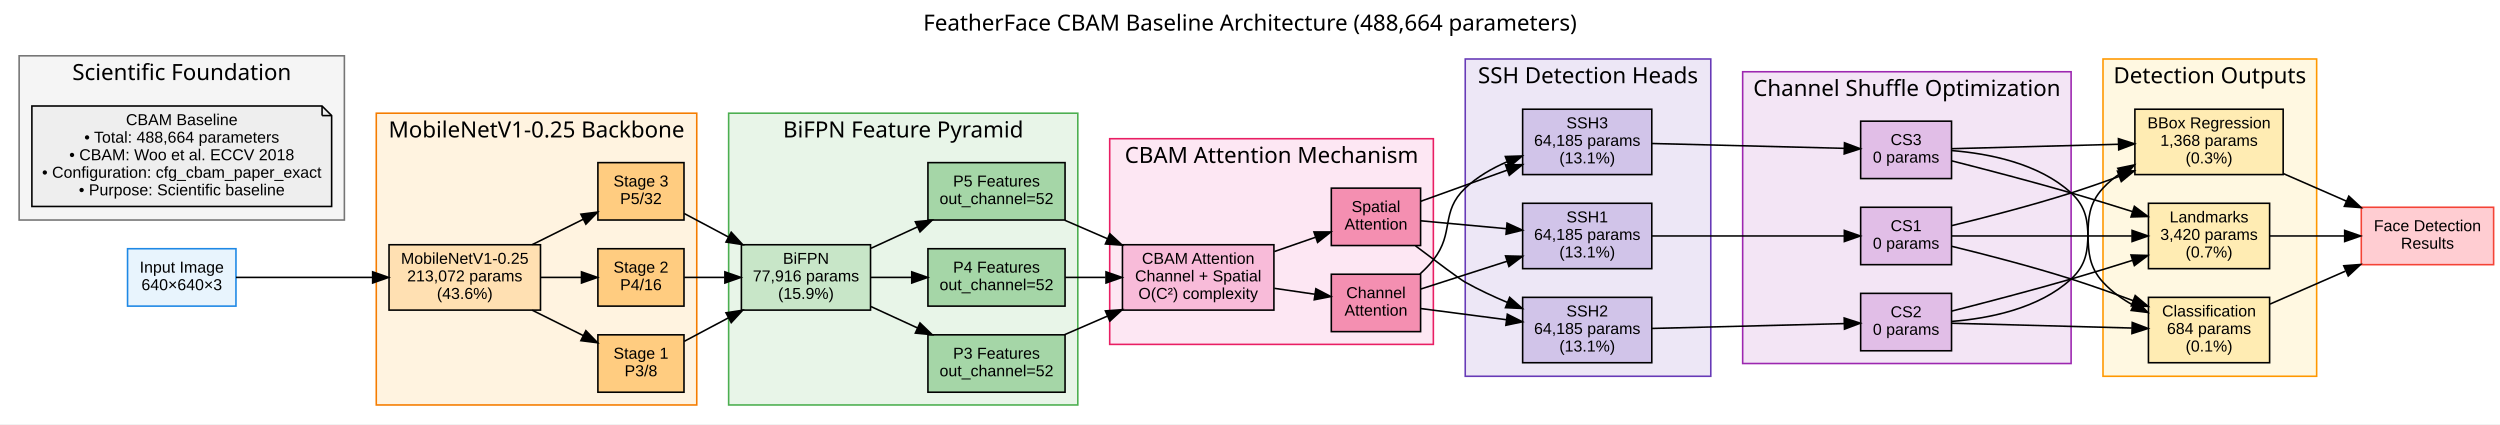
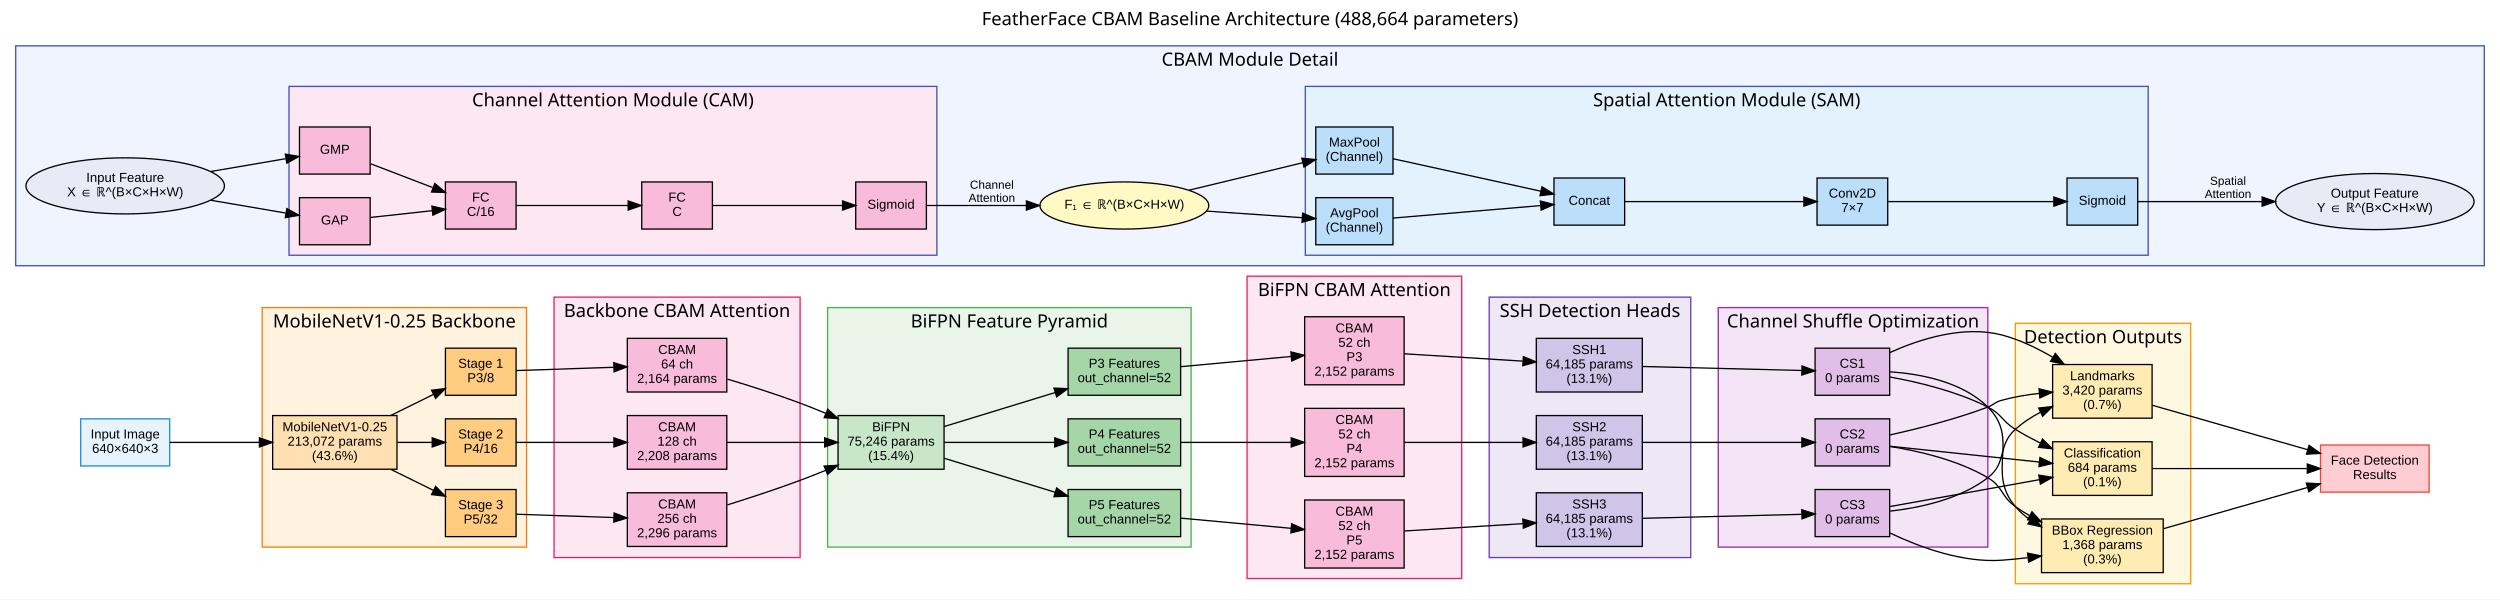
- <svg xmlns="http://www.w3.org/2000/svg" width="1568pt" height="266pt" viewBox="0.00 0.00 1568.00 266.00">
-   <g id="graph0" class="graph" transform="scale(1 1) rotate(0) translate(4 262)">
-     <polygon fill="white" stroke="transparent" points="-4,4 -4,-262 1564,-262 1564,4 -4,4" />
-     <text text-anchor="middle" x="780" y="-242.8" font-family="Arial Bold" font-size="14.00">FeatherFace CBAM Baseline Architecture (488,664 parameters)</text>
+ <svg xmlns="http://www.w3.org/2000/svg" width="1910pt" height="458pt" viewBox="0.00 0.00 1910.15 458.00">
+   <g id="graph0" class="graph" transform="scale(1 1) rotate(0) translate(4 454)">
+     <polygon fill="white" stroke="transparent" points="-4,4 -4,-454 1906.15,-454 1906.15,4 -4,4" />
+     <text text-anchor="middle" x="951.07" y="-434.8" font-family="Arial Bold" font-size="14.00">FeatherFace CBAM Baseline Architecture (488,664 parameters)</text>
    <g id="clust1" class="cluster">
-       <polygon fill="#fff3e0" stroke="#f57c00" points="232,-8 232,-191 433,-191 433,-8 232,-8" />
-       <text text-anchor="middle" x="332.5" y="-175.8" font-family="Arial Bold" font-size="14.00">MobileNetV1-0.25 Backbone</text>
+       <polygon fill="#fff3e0" stroke="#f57c00" points="196.32,-36 196.32,-219 398.32,-219 398.32,-36 196.32,-36" />
+       <text text-anchor="middle" x="297.32" y="-203.8" font-family="Arial Bold" font-size="14.00">MobileNetV1-0.25 Backbone</text>
    </g>
    <g id="clust2" class="cluster">
-       <polygon fill="#e8f5e8" stroke="#4caf50" points="453,-8 453,-191 672,-191 672,-8 453,-8" />
-       <text text-anchor="middle" x="562.5" y="-175.8" font-family="Arial Bold" font-size="14.00">BiFPN Feature Pyramid</text>
+       <polygon fill="#fde7f3" stroke="#e91e63" points="419.32,-28 419.32,-227 607.32,-227 607.32,-28 419.32,-28" />
+       <text text-anchor="middle" x="513.32" y="-211.8" font-family="Arial Bold" font-size="14.00">Backbone CBAM Attention</text>
    </g>
    <g id="clust3" class="cluster">
-       <polygon fill="#fde7f3" stroke="#e91e63" points="692,-46 692,-175 895,-175 895,-46 692,-46" />
-       <text text-anchor="middle" x="793.5" y="-159.8" font-family="Arial Bold" font-size="14.00">CBAM Attention Mechanism</text>
+       <polygon fill="#e8f5e8" stroke="#4caf50" points="628.32,-36 628.32,-219 906.07,-219 906.07,-36 628.32,-36" />
+       <text text-anchor="middle" x="767.2" y="-203.8" font-family="Arial Bold" font-size="14.00">BiFPN Feature Pyramid</text>
    </g>
    <g id="clust4" class="cluster">
-       <polygon fill="#ede7f6" stroke="#673ab7" points="915,-26 915,-225 1069,-225 1069,-26 915,-26" />
-       <text text-anchor="middle" x="992" y="-209.8" font-family="Arial Bold" font-size="14.00">SSH Detection Heads</text>
+       <polygon fill="#fde7f3" stroke="#e91e63" points="948.83,-12 948.83,-243 1112.83,-243 1112.83,-12 948.83,-12" />
+       <text text-anchor="middle" x="1030.83" y="-227.8" font-family="Arial Bold" font-size="14.00">BiFPN CBAM Attention</text>
    </g>
    <g id="clust5" class="cluster">
-       <polygon fill="#f3e5f5" stroke="#9c27b0" points="1089,-34 1089,-217 1295,-217 1295,-34 1089,-34" />
-       <text text-anchor="middle" x="1192" y="-201.8" font-family="Arial Bold" font-size="14.00">Channel Shuffle Optimization</text>
+       <polygon fill="#ede7f6" stroke="#673ab7" points="1133.83,-28 1133.83,-227 1287.83,-227 1287.83,-28 1133.83,-28" />
+       <text text-anchor="middle" x="1210.83" y="-211.8" font-family="Arial Bold" font-size="14.00">SSH Detection Heads</text>
    </g>
    <g id="clust6" class="cluster">
-       <polygon fill="#fff8e1" stroke="#ff9800" points="1315,-26 1315,-225 1449,-225 1449,-26 1315,-26" />
-       <text text-anchor="middle" x="1382" y="-209.8" font-family="Arial Bold" font-size="14.00">Detection Outputs</text>
+       <polygon fill="#f3e5f5" stroke="#9c27b0" points="1308.83,-36 1308.83,-219 1514.83,-219 1514.83,-36 1308.83,-36" />
+       <text text-anchor="middle" x="1411.83" y="-203.8" font-family="Arial Bold" font-size="14.00">Channel Shuffle Optimization</text>
    </g>
    <g id="clust7" class="cluster">
-       <polygon fill="#f5f5f5" stroke="#757575" points="8,-124 8,-227 212,-227 212,-124 8,-124" />
-       <text text-anchor="middle" x="110" y="-211.8" font-family="Arial Bold" font-size="14.00">Scientific Foundation</text>
+       <polygon fill="#fff8e1" stroke="#ff9800" points="1535.83,-8 1535.83,-207 1669.83,-207 1669.83,-8 1535.83,-8" />
+       <text text-anchor="middle" x="1602.83" y="-191.8" font-family="Arial Bold" font-size="14.00">Detection Outputs</text>
+     </g>
+     <g id="clust8" class="cluster">
+       <polygon fill="#f0f4ff" stroke="#3f51b5" points="8,-251 8,-419 1894.15,-419 1894.15,-251 8,-251" />
+       <text text-anchor="middle" x="951.07" y="-403.8" font-family="Arial Bold" font-size="14.00">CBAM Module Detail</text>
+     </g>
+     <g id="clust9" class="cluster">
+       <polygon fill="#fde7f3" stroke="#3f51b5" points="216.82,-259 216.82,-388 711.82,-388 711.82,-259 216.82,-259" />
+       <text text-anchor="middle" x="464.32" y="-372.8" font-family="Arial Bold" font-size="14.00">Channel Attention Module (CAM)</text>
+     </g>
+     <g id="clust10" class="cluster">
+       <polygon fill="#e3f2fd" stroke="#3f51b5" points="993.33,-259 993.33,-388 1637.33,-388 1637.33,-259 993.33,-259" />
+       <text text-anchor="middle" x="1315.33" y="-372.8" font-family="Arial Bold" font-size="14.00">Spatial Attention Module (SAM)</text>
    </g>
    <g id="node1" class="node">
-       <polygon fill="#e8f4fd" stroke="#1e88e5" points="144,-106 76,-106 76,-70 144,-70 144,-106" />
-       <text text-anchor="middle" x="110" y="-91" font-family="Arial" font-size="10.00">Input Image</text>
-       <text text-anchor="middle" x="110" y="-80" font-family="Arial" font-size="10.00">640×640×3</text>
+       <polygon fill="#e8f4fd" stroke="#1e88e5" points="125.66,-134 57.66,-134 57.66,-98 125.66,-98 125.66,-134" />
+       <text text-anchor="middle" x="91.66" y="-119" font-family="Arial" font-size="10.00">Input Image</text>
+       <text text-anchor="middle" x="91.66" y="-108" font-family="Arial" font-size="10.00">640×640×3</text>
    </g>
    <g id="node2" class="node">
-       <polygon fill="#ffe0b2" stroke="black" points="335,-108.5 240,-108.5 240,-67.5 335,-67.5 335,-108.5" />
-       <text text-anchor="middle" x="287.5" y="-96.5" font-family="Arial" font-size="10.00">MobileNetV1-0.25</text>
-       <text text-anchor="middle" x="287.5" y="-85.5" font-family="Arial" font-size="10.00">213,072 params</text>
-       <text text-anchor="middle" x="287.5" y="-74.5" font-family="Arial" font-size="10.00">(43.6%)</text>
+       <polygon fill="#ffe0b2" stroke="black" points="299.32,-136.5 204.32,-136.5 204.32,-95.5 299.32,-95.5 299.32,-136.5" />
+       <text text-anchor="middle" x="251.82" y="-124.5" font-family="Arial" font-size="10.00">MobileNetV1-0.25</text>
+       <text text-anchor="middle" x="251.82" y="-113.5" font-family="Arial" font-size="10.00">213,072 params</text>
+       <text text-anchor="middle" x="251.82" y="-102.5" font-family="Arial" font-size="10.00">(43.6%)</text>
+     </g>
+     <g id="edge15" class="edge">
+       <path fill="none" stroke="black" d="M125.82,-116C145.53,-116 171.08,-116 193.93,-116" />
+       <polygon fill="black" stroke="black" points="194.21,-119.5 204.21,-116 194.21,-112.5 194.21,-119.5" />
+     </g>
+     <g id="node3" class="node">
+       <polygon fill="#ffcc80" stroke="black" points="390.32,-188 336.32,-188 336.32,-152 390.32,-152 390.32,-188" />
+       <text text-anchor="middle" x="363.32" y="-173" font-family="Arial" font-size="10.00">Stage 1</text>
+       <text text-anchor="middle" x="363.32" y="-162" font-family="Arial" font-size="10.00">P3/8</text>
+     </g>
+     <g id="edge16" class="edge">
+       <path fill="none" stroke="black" d="M294.53,-136.57C305.27,-141.86 316.71,-147.51 327.08,-152.62" />
+       <polygon fill="black" stroke="black" points="325.74,-155.86 336.25,-157.14 328.83,-149.58 325.74,-155.86" />
+     </g>
+     <g id="node4" class="node">
+       <polygon fill="#ffcc80" stroke="black" points="390.32,-134 336.32,-134 336.32,-98 390.32,-98 390.32,-134" />
+       <text text-anchor="middle" x="363.32" y="-119" font-family="Arial" font-size="10.00">Stage 2</text>
+       <text text-anchor="middle" x="363.32" y="-108" font-family="Arial" font-size="10.00">P4/16</text>
+     </g>
+     <g id="edge17" class="edge">
+       <path fill="none" stroke="black" d="M299.58,-116C308.4,-116 317.52,-116 325.97,-116" />
+       <polygon fill="black" stroke="black" points="326.25,-119.5 336.25,-116 326.24,-112.5 326.25,-119.5" />
+     </g>
+     <g id="node5" class="node">
+       <polygon fill="#ffcc80" stroke="black" points="390.32,-80 336.32,-80 336.32,-44 390.32,-44 390.32,-80" />
+       <text text-anchor="middle" x="363.32" y="-65" font-family="Arial" font-size="10.00">Stage 3</text>
+       <text text-anchor="middle" x="363.32" y="-54" font-family="Arial" font-size="10.00">P5/32</text>
+     </g>
+     <g id="edge18" class="edge">
+       <path fill="none" stroke="black" d="M294.53,-95.43C305.27,-90.14 316.71,-84.49 327.08,-79.38" />
+       <polygon fill="black" stroke="black" points="328.83,-82.42 336.25,-74.86 325.74,-76.14 328.83,-82.42" />
+     </g>
+     <g id="node6" class="node">
+       <polygon fill="#f8bbd9" stroke="black" points="551.32,-195.5 475.32,-195.5 475.32,-154.5 551.32,-154.5 551.32,-195.5" />
+       <text text-anchor="middle" x="513.32" y="-183.5" font-family="Arial" font-size="10.00">CBAM</text>
+       <text text-anchor="middle" x="513.32" y="-172.5" font-family="Arial" font-size="10.00">64 ch</text>
+       <text text-anchor="middle" x="513.32" y="-161.5" font-family="Arial" font-size="10.00">2,164 params</text>
+     </g>
+     <g id="edge19" class="edge">
+       <path fill="none" stroke="black" d="M390.44,-170.88C410.99,-171.58 440.17,-172.56 464.83,-173.4" />
+       <polygon fill="black" stroke="black" points="464.97,-176.9 475.08,-173.74 465.2,-169.91 464.97,-176.9" />
+     </g>
+     <g id="node7" class="node">
+       <polygon fill="#f8bbd9" stroke="black" points="551.32,-136.5 475.32,-136.5 475.32,-95.5 551.32,-95.5 551.32,-136.5" />
+       <text text-anchor="middle" x="513.32" y="-124.5" font-family="Arial" font-size="10.00">CBAM</text>
+       <text text-anchor="middle" x="513.32" y="-113.5" font-family="Arial" font-size="10.00">128 ch</text>
+       <text text-anchor="middle" x="513.32" y="-102.5" font-family="Arial" font-size="10.00">2,208 params</text>
+     </g>
+     <g id="edge20" class="edge">
+       <path fill="none" stroke="black" d="M390.44,-116C410.99,-116 440.17,-116 464.83,-116" />
+       <polygon fill="black" stroke="black" points="465.08,-119.5 475.08,-116 465.08,-112.5 465.08,-119.5" />
+     </g>
+     <g id="node8" class="node">
+       <polygon fill="#f8bbd9" stroke="black" points="551.32,-77.5 475.32,-77.5 475.32,-36.5 551.32,-36.5 551.32,-77.5" />
+       <text text-anchor="middle" x="513.32" y="-65.5" font-family="Arial" font-size="10.00">CBAM</text>
+       <text text-anchor="middle" x="513.32" y="-54.5" font-family="Arial" font-size="10.00">256 ch</text>
+       <text text-anchor="middle" x="513.32" y="-43.5" font-family="Arial" font-size="10.00">2,296 params</text>
+     </g>
+     <g id="edge21" class="edge">
+       <path fill="none" stroke="black" d="M390.44,-61.12C410.99,-60.42 440.17,-59.44 464.83,-58.6" />
+       <polygon fill="black" stroke="black" points="465.2,-62.09 475.08,-58.26 464.97,-55.1 465.2,-62.09" />
+     </g>
+     <g id="node9" class="node">
+       <polygon fill="#c8e6c8" stroke="black" points="717.32,-136.5 636.32,-136.5 636.32,-95.5 717.32,-95.5 717.32,-136.5" />
+       <text text-anchor="middle" x="676.82" y="-124.5" font-family="Arial" font-size="10.00">BiFPN</text>
+       <text text-anchor="middle" x="676.82" y="-113.5" font-family="Arial" font-size="10.00">75,246 params</text>
+       <text text-anchor="middle" x="676.82" y="-102.5" font-family="Arial" font-size="10.00">(15.4%)</text>
+     </g>
+     <g id="edge22" class="edge">
+       <path fill="none" stroke="black" d="M551.75,-164.36C568.84,-159.24 589.26,-152.75 607.32,-146 613.69,-143.62 620.33,-140.96 626.85,-138.23" />
+       <polygon fill="black" stroke="black" points="628.46,-141.35 636.28,-134.2 625.71,-134.91 628.46,-141.35" />
+     </g>
+     <g id="edge23" class="edge">
+       <path fill="none" stroke="black" d="M551.37,-116C573.54,-116 601.99,-116 626.09,-116" />
+       <polygon fill="black" stroke="black" points="626.12,-119.5 636.12,-116 626.12,-112.5 626.12,-119.5" />
+     </g>
+     <g id="edge24" class="edge">
+       <path fill="none" stroke="black" d="M551.69,-68.22C568.77,-73.57 589.2,-80.25 607.32,-87 613.66,-89.36 620.28,-91.97 626.79,-94.63" />
+       <polygon fill="black" stroke="black" points="625.64,-97.94 636.22,-98.53 628.32,-91.47 625.64,-97.94" />
+     </g>
+     <g id="node10" class="node">
+       <polygon fill="#a5d6a7" stroke="black" points="898.07,-188 812.07,-188 812.07,-152 898.07,-152 898.07,-188" />
+       <text text-anchor="middle" x="855.07" y="-173" font-family="Arial" font-size="10.00">P3 Features</text>
+       <text text-anchor="middle" x="855.07" y="-162" font-family="Arial" font-size="10.00">out_channel=52</text>
+     </g>
+     <g id="edge25" class="edge">
+       <path fill="none" stroke="black" d="M717.38,-128.12C742.41,-135.79 775.06,-145.79 802.17,-154.1" />
+       <polygon fill="black" stroke="black" points="801.3,-157.49 811.88,-157.07 803.35,-150.8 801.3,-157.49" />
+     </g>
+     <g id="node11" class="node">
+       <polygon fill="#a5d6a7" stroke="black" points="898.07,-134 812.07,-134 812.07,-98 898.07,-98 898.07,-134" />
+       <text text-anchor="middle" x="855.07" y="-119" font-family="Arial" font-size="10.00">P4 Features</text>
+       <text text-anchor="middle" x="855.07" y="-108" font-family="Arial" font-size="10.00">out_channel=52</text>
+     </g>
+     <g id="edge26" class="edge">
+       <path fill="none" stroke="black" d="M717.38,-116C742.3,-116 774.78,-116 801.81,-116" />
+       <polygon fill="black" stroke="black" points="801.88,-119.5 811.88,-116 801.88,-112.5 801.88,-119.5" />
+     </g>
+     <g id="node12" class="node">
+       <polygon fill="#a5d6a7" stroke="black" points="898.07,-80 812.07,-80 812.07,-44 898.07,-44 898.07,-80" />
+       <text text-anchor="middle" x="855.07" y="-65" font-family="Arial" font-size="10.00">P5 Features</text>
+       <text text-anchor="middle" x="855.07" y="-54" font-family="Arial" font-size="10.00">out_channel=52</text>
+     </g>
+     <g id="edge27" class="edge">
+       <path fill="none" stroke="black" d="M717.38,-103.88C742.41,-96.21 775.06,-86.21 802.17,-77.9" />
+       <polygon fill="black" stroke="black" points="803.35,-81.2 811.88,-74.93 801.3,-74.51 803.35,-81.2" />
+     </g>
+     <g id="node13" class="node">
+       <polygon fill="#f8bbd9" stroke="black" points="1068.83,-212 992.83,-212 992.83,-160 1068.83,-160 1068.83,-212" />
+       <text text-anchor="middle" x="1030.83" y="-200" font-family="Arial" font-size="10.00">CBAM</text>
+       <text text-anchor="middle" x="1030.83" y="-189" font-family="Arial" font-size="10.00">52 ch</text>
+       <text text-anchor="middle" x="1030.83" y="-178" font-family="Arial" font-size="10.00">P3</text>
+       <text text-anchor="middle" x="1030.83" y="-167" font-family="Arial" font-size="10.00">2,152 params</text>
+     </g>
+     <g id="edge28" class="edge">
+       <path fill="none" stroke="black" d="M898.13,-173.87C923.58,-176.22 956.09,-179.21 982.44,-181.64" />
+       <polygon fill="black" stroke="black" points="982.3,-185.14 992.58,-182.57 982.95,-178.17 982.3,-185.14" />
+     </g>
+     <g id="node14" class="node">
+       <polygon fill="#f8bbd9" stroke="black" points="1068.83,-142 992.83,-142 992.83,-90 1068.83,-90 1068.83,-142" />
+       <text text-anchor="middle" x="1030.83" y="-130" font-family="Arial" font-size="10.00">CBAM</text>
+       <text text-anchor="middle" x="1030.83" y="-119" font-family="Arial" font-size="10.00">52 ch</text>
+       <text text-anchor="middle" x="1030.83" y="-108" font-family="Arial" font-size="10.00">P4</text>
+       <text text-anchor="middle" x="1030.83" y="-97" font-family="Arial" font-size="10.00">2,152 params</text>
+     </g>
+     <g id="edge29" class="edge">
+       <path fill="none" stroke="black" d="M898.13,-116C923.58,-116 956.09,-116 982.44,-116" />
+       <polygon fill="black" stroke="black" points="982.58,-119.5 992.58,-116 982.58,-112.5 982.58,-119.5" />
+     </g>
+     <g id="node15" class="node">
+       <polygon fill="#f8bbd9" stroke="black" points="1068.83,-72 992.83,-72 992.83,-20 1068.83,-20 1068.83,-72" />
+       <text text-anchor="middle" x="1030.83" y="-60" font-family="Arial" font-size="10.00">CBAM</text>
+       <text text-anchor="middle" x="1030.83" y="-49" font-family="Arial" font-size="10.00">52 ch</text>
+       <text text-anchor="middle" x="1030.83" y="-38" font-family="Arial" font-size="10.00">P5</text>
+       <text text-anchor="middle" x="1030.83" y="-27" font-family="Arial" font-size="10.00">2,152 params</text>
+     </g>
+     <g id="edge30" class="edge">
+       <path fill="none" stroke="black" d="M898.13,-58.13C923.58,-55.78 956.09,-52.79 982.44,-50.36" />
+       <polygon fill="black" stroke="black" points="982.95,-53.83 992.58,-49.43 982.3,-46.86 982.95,-53.83" />
+     </g>
+     <g id="node16" class="node">
+       <polygon fill="#d1c4e9" stroke="black" points="1250.83,-195.5 1169.83,-195.5 1169.83,-154.5 1250.83,-154.5 1250.83,-195.5" />
+       <text text-anchor="middle" x="1210.33" y="-183.5" font-family="Arial" font-size="10.00">SSH1</text>
+       <text text-anchor="middle" x="1210.33" y="-172.5" font-family="Arial" font-size="10.00">64,185 params</text>
+       <text text-anchor="middle" x="1210.33" y="-161.5" font-family="Arial" font-size="10.00">(13.1%)</text>
+     </g>
+     <g id="edge31" class="edge">
+       <path fill="none" stroke="black" d="M1069.04,-183.69C1095.29,-182.07 1130.76,-179.87 1159.46,-178.09" />
+       <polygon fill="black" stroke="black" points="1159.94,-181.57 1169.7,-177.46 1159.5,-174.58 1159.94,-181.57" />
+     </g>
+     <g id="node17" class="node">
+       <polygon fill="#d1c4e9" stroke="black" points="1250.83,-136.5 1169.83,-136.5 1169.83,-95.5 1250.83,-95.5 1250.83,-136.5" />
+       <text text-anchor="middle" x="1210.33" y="-124.5" font-family="Arial" font-size="10.00">SSH2</text>
+       <text text-anchor="middle" x="1210.33" y="-113.5" font-family="Arial" font-size="10.00">64,185 params</text>
+       <text text-anchor="middle" x="1210.33" y="-102.5" font-family="Arial" font-size="10.00">(13.1%)</text>
+     </g>
+     <g id="edge32" class="edge">
+       <path fill="none" stroke="black" d="M1069.04,-116C1095.29,-116 1130.76,-116 1159.46,-116" />
+       <polygon fill="black" stroke="black" points="1159.7,-119.5 1169.7,-116 1159.7,-112.5 1159.7,-119.5" />
+     </g>
+     <g id="node18" class="node">
+       <polygon fill="#d1c4e9" stroke="black" points="1250.83,-77.5 1169.83,-77.5 1169.83,-36.5 1250.83,-36.5 1250.83,-77.5" />
+       <text text-anchor="middle" x="1210.33" y="-65.5" font-family="Arial" font-size="10.00">SSH3</text>
+       <text text-anchor="middle" x="1210.33" y="-54.5" font-family="Arial" font-size="10.00">64,185 params</text>
+       <text text-anchor="middle" x="1210.33" y="-43.5" font-family="Arial" font-size="10.00">(13.1%)</text>
+     </g>
+     <g id="edge33" class="edge">
+       <path fill="none" stroke="black" d="M1069.04,-48.31C1095.29,-49.93 1130.76,-52.13 1159.46,-53.91" />
+       <polygon fill="black" stroke="black" points="1159.5,-57.42 1169.7,-54.54 1159.94,-50.43 1159.5,-57.42" />
+     </g>
+     <g id="node19" class="node">
+       <polygon fill="#e1bee7" stroke="black" points="1439.83,-188 1382.83,-188 1382.83,-152 1439.83,-152 1439.83,-188" />
+       <text text-anchor="middle" x="1411.33" y="-173" font-family="Arial" font-size="10.00">CS1</text>
+       <text text-anchor="middle" x="1411.33" y="-162" font-family="Arial" font-size="10.00">0 params</text>
+     </g>
+     <g id="edge34" class="edge">
+       <path fill="none" stroke="black" d="M1251.12,-174C1286.48,-173.11 1337.8,-171.82 1372.54,-170.95" />
+       <polygon fill="black" stroke="black" points="1372.85,-174.44 1382.75,-170.69 1372.67,-167.45 1372.85,-174.44" />
+     </g>
+     <g id="node20" class="node">
+       <polygon fill="#e1bee7" stroke="black" points="1439.83,-134 1382.83,-134 1382.83,-98 1439.83,-98 1439.83,-134" />
+       <text text-anchor="middle" x="1411.33" y="-119" font-family="Arial" font-size="10.00">CS2</text>
+       <text text-anchor="middle" x="1411.33" y="-108" font-family="Arial" font-size="10.00">0 params</text>
+     </g>
+     <g id="edge35" class="edge">
+       <path fill="none" stroke="black" d="M1251.12,-116C1286.48,-116 1337.8,-116 1372.54,-116" />
+       <polygon fill="black" stroke="black" points="1372.75,-119.5 1382.75,-116 1372.75,-112.5 1372.75,-119.5" />
+     </g>
+     <g id="node21" class="node">
+       <polygon fill="#e1bee7" stroke="black" points="1439.83,-80 1382.83,-80 1382.83,-44 1439.83,-44 1439.83,-80" />
+       <text text-anchor="middle" x="1411.33" y="-65" font-family="Arial" font-size="10.00">CS3</text>
+       <text text-anchor="middle" x="1411.33" y="-54" font-family="Arial" font-size="10.00">0 params</text>
+     </g>
+     <g id="edge36" class="edge">
+       <path fill="none" stroke="black" d="M1251.12,-58C1286.48,-58.89 1337.8,-60.18 1372.54,-61.05" />
+       <polygon fill="black" stroke="black" points="1372.67,-64.55 1382.75,-61.31 1372.85,-57.56 1372.67,-64.55" />
+     </g>
+     <g id="node22" class="node">
+       <polygon fill="#ffecb3" stroke="black" points="1640.33,-116.5 1564.33,-116.5 1564.33,-75.5 1640.33,-75.5 1640.33,-116.5" />
+       <text text-anchor="middle" x="1602.33" y="-104.5" font-family="Arial" font-size="10.00">Classification</text>
+       <text text-anchor="middle" x="1602.33" y="-93.5" font-family="Arial" font-size="10.00">684 params</text>
+       <text text-anchor="middle" x="1602.33" y="-82.5" font-family="Arial" font-size="10.00">(0.1%)</text>
+     </g>
+     <g id="edge37" class="edge">
+       <path fill="none" stroke="black" d="M1440,-165.98C1461.3,-162.12 1491.03,-155.06 1514.83,-143 1525.54,-137.57 1525.62,-132.33 1535.83,-126 1541.75,-122.32 1548.21,-118.83 1554.68,-115.6" />
+       <polygon fill="black" stroke="black" points="1556.6,-118.56 1564.11,-111.09 1553.57,-112.25 1556.6,-118.56" />
+     </g>
+     <g id="node23" class="node">
+       <polygon fill="#ffecb3" stroke="black" points="1648.83,-57.5 1555.83,-57.5 1555.83,-16.5 1648.83,-16.5 1648.83,-57.5" />
+       <text text-anchor="middle" x="1602.33" y="-45.5" font-family="Arial" font-size="10.00">BBox Regression</text>
+       <text text-anchor="middle" x="1602.33" y="-34.5" font-family="Arial" font-size="10.00">1,368 params</text>
+       <text text-anchor="middle" x="1602.33" y="-23.5" font-family="Arial" font-size="10.00">(0.3%)</text>
+     </g>
+     <g id="edge38" class="edge">
+       <path fill="none" stroke="black" d="M1439.94,-169.96C1462.95,-168.41 1495.06,-162.53 1514.83,-143 1539.75,-118.37 1513.11,-93.68 1535.83,-67 1539.05,-63.21 1542.86,-59.88 1546.98,-56.95" />
+       <polygon fill="black" stroke="black" points="1549.16,-59.72 1555.82,-51.48 1545.48,-53.76 1549.16,-59.72" />
+     </g>
+     <g id="node24" class="node">
+       <polygon fill="#ffecb3" stroke="black" points="1640.33,-175.5 1564.33,-175.5 1564.33,-134.5 1640.33,-134.5 1640.33,-175.5" />
+       <text text-anchor="middle" x="1602.33" y="-163.5" font-family="Arial" font-size="10.00">Landmarks</text>
+       <text text-anchor="middle" x="1602.33" y="-152.5" font-family="Arial" font-size="10.00">3,420 params</text>
+       <text text-anchor="middle" x="1602.33" y="-141.5" font-family="Arial" font-size="10.00">(0.7%)</text>
+     </g>
+     <g id="edge39" class="edge">
+       <path fill="none" stroke="black" d="M1439.92,-184.64C1462.94,-194.99 1496.59,-205.74 1525.83,-198 1539.19,-194.46 1552.66,-187.95 1564.45,-181.04" />
+       <polygon fill="black" stroke="black" points="1566.42,-183.94 1573.11,-175.72 1562.75,-177.97 1566.42,-183.94" />
+     </g>
+     <g id="edge40" class="edge">
+       <path fill="none" stroke="black" d="M1440.21,-113.05C1470.12,-109.88 1518.14,-104.8 1553.98,-101.01" />
+       <polygon fill="black" stroke="black" points="1554.64,-104.46 1564.21,-99.93 1553.9,-97.5 1554.64,-104.46" />
+     </g>
+     <g id="edge41" class="edge">
+       <path fill="none" stroke="black" d="M1440.02,-112.89C1461.6,-109.52 1491.69,-102.65 1514.83,-89 1526.47,-82.13 1524.82,-74.84 1535.83,-67 1539.26,-64.55 1542.93,-62.23 1546.72,-60.03" />
+       <polygon fill="black" stroke="black" points="1548.56,-63.02 1555.68,-55.17 1545.22,-56.86 1548.56,-63.02" />
+     </g>
+     <g id="edge42" class="edge">
+       <path fill="none" stroke="black" d="M1440.22,-121.71C1461.11,-126.38 1490.2,-133.71 1514.83,-143 1519.48,-144.75 1520.05,-146.64 1524.83,-148 1534.16,-150.66 1544.36,-152.37 1554.19,-153.46" />
+       <polygon fill="black" stroke="black" points="1553.96,-156.95 1564.24,-154.38 1554.6,-149.98 1553.96,-156.95" />
+     </g>
+     <g id="edge43" class="edge">
+       <path fill="none" stroke="black" d="M1440.21,-67.02C1470.12,-72.4 1518.14,-81.03 1553.98,-87.48" />
+       <polygon fill="black" stroke="black" points="1553.75,-91 1564.21,-89.32 1554.99,-84.11 1553.75,-91" />
+     </g>
+     <g id="edge44" class="edge">
+       <path fill="none" stroke="black" d="M1440.05,-46.78C1462.59,-36 1495.52,-23.8 1525.83,-26 1532.16,-26.46 1538.76,-27.13 1545.31,-27.92" />
+       <polygon fill="black" stroke="black" points="1545.16,-31.43 1555.53,-29.24 1546.06,-24.49 1545.16,-31.43" />
+     </g>
+     <g id="edge45" class="edge">
+       <path fill="none" stroke="black" d="M1440.14,-63.49C1462.36,-65.96 1493.25,-72.39 1514.83,-89 1529.81,-100.53 1521.81,-113.31 1535.83,-126 1541.4,-131.05 1548,-135.33 1554.83,-138.93" />
+       <polygon fill="black" stroke="black" points="1553.68,-142.25 1564.21,-143.41 1556.7,-135.94 1553.68,-142.25" />
+     </g>
+     <g id="node25" class="node">
+       <polygon fill="#ffcdd2" stroke="#f44336" points="1851.99,-114 1768.99,-114 1768.99,-78 1851.99,-78 1851.99,-114" />
+       <text text-anchor="middle" x="1810.49" y="-99" font-family="Arial" font-size="10.00">Face Detection</text>
+       <text text-anchor="middle" x="1810.49" y="-88" font-family="Arial" font-size="10.00">Results</text>
+     </g>
+     <g id="edge46" class="edge">
+       <path fill="none" stroke="black" d="M1640.66,-96C1673.61,-96 1721.94,-96 1758.46,-96" />
+       <polygon fill="black" stroke="black" points="1758.9,-99.5 1768.9,-96 1758.9,-92.5 1758.9,-99.5" />
+     </g>
+     <g id="edge47" class="edge">
+       <path fill="none" stroke="black" d="M1649.08,-50.09C1681.69,-59.43 1725.51,-71.97 1759.12,-81.58" />
+       <polygon fill="black" stroke="black" points="1758.17,-84.95 1768.75,-84.34 1760.1,-78.22 1758.17,-84.95" />
+     </g>
+     <g id="edge48" class="edge">
+       <path fill="none" stroke="black" d="M1640.66,-144.32C1673.75,-134.85 1722.36,-120.93 1758.93,-110.47" />
+       <polygon fill="black" stroke="black" points="1760.25,-113.73 1768.9,-107.61 1758.33,-107 1760.25,-113.73" />
+     </g>
+     <g id="node26" class="node">
+       <ellipse fill="#e8eaf6" stroke="black" cx="91.66" cy="-312" rx="75.82" ry="21.43" />
+       <text text-anchor="middle" x="91.66" y="-315" font-family="Arial" font-size="10.00">Input Feature</text>
+       <text text-anchor="middle" x="91.66" y="-304" font-family="Arial" font-size="10.00">X ∈ ℝ^(B×C×H×W)</text>
+     </g>
+     <g id="node27" class="node">
+       <polygon fill="#f8bbd9" stroke="black" points="278.82,-303 224.82,-303 224.82,-267 278.82,-267 278.82,-303" />
+       <text text-anchor="middle" x="251.82" y="-282.5" font-family="Arial" font-size="10.00">GAP</text>
    </g>
    <g id="edge1" class="edge">
-       <path fill="none" stroke="black" d="M144.01,-88C168.06,-88 201.25,-88 229.55,-88" />
-       <polygon fill="black" stroke="black" points="229.73,-91.5 239.73,-88 229.73,-84.5 229.73,-91.5" />
-     </g>
-     <g id="node3" class="node">
-       <polygon fill="#ffcc80" stroke="black" points="425,-52 371,-52 371,-16 425,-16 425,-52" />
-       <text text-anchor="middle" x="398" y="-37" font-family="Arial" font-size="10.00">Stage 1</text>
-       <text text-anchor="middle" x="398" y="-26" font-family="Arial" font-size="10.00">P3/8</text>
+       <path fill="none" stroke="black" d="M156.99,-301.02C176.54,-297.68 197.33,-294.13 214.36,-291.22" />
+       <polygon fill="black" stroke="black" points="215.17,-294.64 224.44,-289.5 213.99,-287.74 215.17,-294.64" />
+     </g>
+     <g id="node28" class="node">
+       <polygon fill="#f8bbd9" stroke="black" points="278.82,-357 224.82,-357 224.82,-321 278.82,-321 278.82,-357" />
+       <text text-anchor="middle" x="251.82" y="-336.5" font-family="Arial" font-size="10.00">GMP</text>
    </g>
    <g id="edge2" class="edge">
-       <path fill="none" stroke="black" d="M329.83,-67.43C340.37,-62.18 351.61,-56.59 361.82,-51.51" />
-       <polygon fill="black" stroke="black" points="363.46,-54.6 370.85,-47.01 360.34,-48.34 363.46,-54.6" />
-     </g>
-     <g id="node4" class="node">
-       <polygon fill="#ffcc80" stroke="black" points="425,-106 371,-106 371,-70 425,-70 425,-106" />
-       <text text-anchor="middle" x="398" y="-91" font-family="Arial" font-size="10.00">Stage 2</text>
-       <text text-anchor="middle" x="398" y="-80" font-family="Arial" font-size="10.00">P4/16</text>
+       <path fill="none" stroke="black" d="M156.99,-322.98C176.54,-326.32 197.33,-329.87 214.36,-332.78" />
+       <polygon fill="black" stroke="black" points="213.99,-336.26 224.44,-334.5 215.17,-329.36 213.99,-336.26" />
+     </g>
+     <g id="node29" class="node">
+       <polygon fill="#f8bbd9" stroke="black" points="390.32,-315 336.32,-315 336.32,-279 390.32,-279 390.32,-315" />
+       <text text-anchor="middle" x="363.32" y="-300" font-family="Arial" font-size="10.00">FC</text>
+       <text text-anchor="middle" x="363.32" y="-289" font-family="Arial" font-size="10.00">C/16</text>
    </g>
    <g id="edge3" class="edge">
-       <path fill="none" stroke="black" d="M335.14,-88C343.61,-88 352.33,-88 360.45,-88" />
-       <polygon fill="black" stroke="black" points="360.72,-91.5 370.72,-88 360.72,-84.5 360.72,-91.5" />
-     </g>
-     <g id="node5" class="node">
-       <polygon fill="#ffcc80" stroke="black" points="425,-160 371,-160 371,-124 425,-124 425,-160" />
-       <text text-anchor="middle" x="398" y="-145" font-family="Arial" font-size="10.00">Stage 3</text>
-       <text text-anchor="middle" x="398" y="-134" font-family="Arial" font-size="10.00">P5/32</text>
+       <path fill="none" stroke="black" d="M279.05,-287.87C293.13,-289.42 310.71,-291.34 326.09,-293.03" />
+       <polygon fill="black" stroke="black" points="325.99,-296.54 336.31,-294.15 326.75,-289.58 325.99,-296.54" />
    </g>
    <g id="edge4" class="edge">
-       <path fill="none" stroke="black" d="M329.83,-108.57C340.37,-113.82 351.61,-119.41 361.82,-124.49" />
-       <polygon fill="black" stroke="black" points="360.34,-127.66 370.85,-128.99 363.46,-121.4 360.34,-127.66" />
-     </g>
-     <g id="node6" class="node">
-       <polygon fill="#c8e6c8" stroke="black" points="542,-108.5 461,-108.5 461,-67.5 542,-67.5 542,-108.5" />
-       <text text-anchor="middle" x="501.5" y="-96.5" font-family="Arial" font-size="10.00">BiFPN</text>
-       <text text-anchor="middle" x="501.5" y="-85.5" font-family="Arial" font-size="10.00">77,916 params</text>
-       <text text-anchor="middle" x="501.5" y="-74.5" font-family="Arial" font-size="10.00">(15.9%)</text>
+       <path fill="none" stroke="black" d="M279.05,-328.94C293.27,-323.49 311.05,-316.66 326.53,-310.73" />
+       <polygon fill="black" stroke="black" points="328.22,-313.83 336.31,-306.98 325.72,-307.29 328.22,-313.83" />
+     </g>
+     <g id="node30" class="node">
+       <polygon fill="#f8bbd9" stroke="black" points="540.32,-315 486.32,-315 486.32,-279 540.32,-279 540.32,-315" />
+       <text text-anchor="middle" x="513.32" y="-300" font-family="Arial" font-size="10.00">FC</text>
+       <text text-anchor="middle" x="513.32" y="-289" font-family="Arial" font-size="10.00">C</text>
    </g>
    <g id="edge5" class="edge">
-       <path fill="none" stroke="black" d="M425.14,-47.91C433.6,-52.41 443.26,-57.55 452.77,-62.61" />
-       <polygon fill="black" stroke="black" points="451.34,-65.81 461.81,-67.42 454.63,-59.63 451.34,-65.81" />
+       <path fill="none" stroke="black" d="M390.44,-297C414.18,-297 449.43,-297 475.92,-297" />
+       <polygon fill="black" stroke="black" points="475.97,-300.5 485.97,-297 475.97,-293.5 475.97,-300.5" />
+     </g>
+     <g id="node31" class="node">
+       <polygon fill="#f8bbd9" stroke="black" points="703.82,-315 649.82,-315 649.82,-279 703.82,-279 703.82,-315" />
+       <text text-anchor="middle" x="676.82" y="-294.5" font-family="Arial" font-size="10.00">Sigmoid</text>
    </g>
    <g id="edge6" class="edge">
-       <path fill="none" stroke="black" d="M425.14,-88C432.91,-88 441.69,-88 450.45,-88" />
-       <polygon fill="black" stroke="black" points="450.65,-91.5 460.65,-88 450.65,-84.5 450.65,-91.5" />
+       <path fill="none" stroke="black" d="M540.63,-297C567.57,-297 609.65,-297 639.71,-297" />
+       <polygon fill="black" stroke="black" points="639.79,-300.5 649.79,-297 639.79,-293.5 639.79,-300.5" />
+     </g>
+     <g id="node32" class="node">
+       <ellipse fill="#fff9c4" stroke="black" cx="855.07" cy="-297" rx="64.51" ry="18" />
+       <text text-anchor="middle" x="855.07" y="-294.5" font-family="Arial" font-size="10.00">F₁ ∈ ℝ^(B×C×H×W)</text>
    </g>
    <g id="edge7" class="edge">
-       <path fill="none" stroke="black" d="M425.14,-128.09C433.6,-123.59 443.26,-118.45 452.77,-113.39" />
-       <polygon fill="black" stroke="black" points="454.63,-116.37 461.81,-108.58 451.34,-110.19 454.63,-116.37" />
-     </g>
-     <g id="node7" class="node">
-       <polygon fill="#a5d6a7" stroke="black" points="664,-52 578,-52 578,-16 664,-16 664,-52" />
-       <text text-anchor="middle" x="621" y="-37" font-family="Arial" font-size="10.00">P3 Features</text>
-       <text text-anchor="middle" x="621" y="-26" font-family="Arial" font-size="10.00">out_channel=52</text>
+       <path fill="none" stroke="black" d="M703.83,-297C723.95,-297 752.87,-297 779.97,-297" />
+       <polygon fill="black" stroke="black" points="780.24,-300.5 790.24,-297 780.24,-293.5 780.24,-300.5" />
+       <text text-anchor="middle" x="753.82" y="-309.8" font-family="Arial" font-size="9.00">Channel</text>
+       <text text-anchor="middle" x="753.82" y="-299.8" font-family="Arial" font-size="9.00">Attention</text>
+     </g>
+     <g id="node33" class="node">
+       <polygon fill="#bbdefb" stroke="black" points="1060.33,-303 1001.33,-303 1001.33,-267 1060.33,-267 1060.33,-303" />
+       <text text-anchor="middle" x="1030.83" y="-288" font-family="Arial" font-size="10.00">AvgPool</text>
+       <text text-anchor="middle" x="1030.83" y="-277" font-family="Arial" font-size="10.00">(Channel)</text>
    </g>
    <g id="edge8" class="edge">
-       <path fill="none" stroke="black" d="M542.28,-69.72C551.66,-65.41 561.77,-60.76 571.49,-56.29" />
-       <polygon fill="black" stroke="black" points="573.03,-59.44 580.66,-52.08 570.11,-53.08 573.03,-59.44" />
-     </g>
-     <g id="node8" class="node">
-       <polygon fill="#a5d6a7" stroke="black" points="664,-106 578,-106 578,-70 664,-70 664,-106" />
-       <text text-anchor="middle" x="621" y="-91" font-family="Arial" font-size="10.00">P4 Features</text>
-       <text text-anchor="middle" x="621" y="-80" font-family="Arial" font-size="10.00">out_channel=52</text>
+       <path fill="none" stroke="black" d="M918.31,-292.7C942.58,-291.03 969.64,-289.16 991.03,-287.68" />
+       <polygon fill="black" stroke="black" points="991.3,-291.17 1001.04,-286.99 990.82,-284.19 991.3,-291.17" />
+     </g>
+     <g id="node34" class="node">
+       <polygon fill="#bbdefb" stroke="black" points="1060.33,-357 1001.33,-357 1001.33,-321 1060.33,-321 1060.33,-357" />
+       <text text-anchor="middle" x="1030.83" y="-342" font-family="Arial" font-size="10.00">MaxPool</text>
+       <text text-anchor="middle" x="1030.83" y="-331" font-family="Arial" font-size="10.00">(Channel)</text>
    </g>
    <g id="edge9" class="edge">
-       <path fill="none" stroke="black" d="M542.28,-88C550.42,-88 559.11,-88 567.61,-88" />
-       <polygon fill="black" stroke="black" points="567.85,-91.5 577.85,-88 567.85,-84.5 567.85,-91.5" />
-     </g>
-     <g id="node9" class="node">
-       <polygon fill="#a5d6a7" stroke="black" points="664,-160 578,-160 578,-124 664,-124 664,-160" />
-       <text text-anchor="middle" x="621" y="-145" font-family="Arial" font-size="10.00">P5 Features</text>
-       <text text-anchor="middle" x="621" y="-134" font-family="Arial" font-size="10.00">out_channel=52</text>
+       <path fill="none" stroke="black" d="M904.47,-308.7C931.95,-315.34 965.87,-323.54 991.49,-329.73" />
+       <polygon fill="black" stroke="black" points="990.68,-333.14 1001.22,-332.09 992.33,-326.33 990.68,-333.14" />
+     </g>
+     <g id="node35" class="node">
+       <polygon fill="#bbdefb" stroke="black" points="1237.33,-318 1183.33,-318 1183.33,-282 1237.33,-282 1237.33,-318" />
+       <text text-anchor="middle" x="1210.33" y="-297.5" font-family="Arial" font-size="10.00">Concat</text>
    </g>
    <g id="edge10" class="edge">
-       <path fill="none" stroke="black" d="M542.28,-106.28C551.66,-110.59 561.77,-115.24 571.49,-119.71" />
-       <polygon fill="black" stroke="black" points="570.11,-122.92 580.66,-123.92 573.03,-116.56 570.11,-122.92" />
-     </g>
-     <g id="node10" class="node">
-       <polygon fill="#f8bbd9" stroke="black" points="795,-108.5 700,-108.5 700,-67.5 795,-67.5 795,-108.5" />
-       <text text-anchor="middle" x="747.5" y="-96.5" font-family="Arial" font-size="10.00">CBAM Attention</text>
-       <text text-anchor="middle" x="747.5" y="-85.5" font-family="Arial" font-size="10.00">Channel + Spatial</text>
-       <text text-anchor="middle" x="747.5" y="-74.5" font-family="Arial" font-size="10.00">O(C²) complexity</text>
+       <path fill="none" stroke="black" d="M1060.35,-287.41C1090.94,-290 1139.62,-294.11 1172.95,-296.93" />
+       <polygon fill="black" stroke="black" points="1172.93,-300.44 1183.19,-297.79 1173.52,-293.46 1172.93,-300.44" />
    </g>
    <g id="edge11" class="edge">
-       <path fill="none" stroke="black" d="M663.8,-52.13C672.4,-55.86 681.59,-59.84 690.59,-63.75" />
-       <polygon fill="black" stroke="black" points="689.31,-67.01 699.88,-67.78 692.1,-60.59 689.31,-67.01" />
+       <path fill="none" stroke="black" d="M1060.35,-332.73C1091.07,-325.98 1140.04,-315.22 1173.38,-307.9" />
+       <polygon fill="black" stroke="black" points="1174.18,-311.31 1183.19,-305.74 1172.67,-304.47 1174.18,-311.31" />
+     </g>
+     <g id="node36" class="node">
+       <polygon fill="#bbdefb" stroke="black" points="1438.33,-318 1384.33,-318 1384.33,-282 1438.33,-282 1438.33,-318" />
+       <text text-anchor="middle" x="1411.33" y="-303" font-family="Arial" font-size="10.00">Conv2D</text>
+       <text text-anchor="middle" x="1411.33" y="-292" font-family="Arial" font-size="10.00">7×7</text>
    </g>
    <g id="edge12" class="edge">
-       <path fill="none" stroke="black" d="M664.15,-88C672.27,-88 680.91,-88 689.42,-88" />
-       <polygon fill="black" stroke="black" points="689.69,-91.5 699.69,-88 689.69,-84.5 689.69,-91.5" />
+       <path fill="none" stroke="black" d="M1237.34,-300C1272.35,-300 1334.79,-300 1374.3,-300" />
+       <polygon fill="black" stroke="black" points="1374.3,-303.5 1384.3,-300 1374.3,-296.5 1374.3,-303.5" />
+     </g>
+     <g id="node37" class="node">
+       <polygon fill="#bbdefb" stroke="black" points="1629.33,-318 1575.33,-318 1575.33,-282 1629.33,-282 1629.33,-318" />
+       <text text-anchor="middle" x="1602.33" y="-297.5" font-family="Arial" font-size="10.00">Sigmoid</text>
    </g>
    <g id="edge13" class="edge">
-       <path fill="none" stroke="black" d="M663.8,-123.87C672.4,-120.14 681.59,-116.16 690.59,-112.25" />
-       <polygon fill="black" stroke="black" points="692.1,-115.41 699.88,-108.22 689.31,-108.99 692.1,-115.41" />
-     </g>
-     <g id="node11" class="node">
-       <polygon fill="#f48fb1" stroke="black" points="887,-90 831,-90 831,-54 887,-54 887,-90" />
-       <text text-anchor="middle" x="859" y="-75" font-family="Arial" font-size="10.00">Channel</text>
-       <text text-anchor="middle" x="859" y="-64" font-family="Arial" font-size="10.00">Attention</text>
+       <path fill="none" stroke="black" d="M1438.61,-300C1471.47,-300 1527.91,-300 1564.92,-300" />
+       <polygon fill="black" stroke="black" points="1565.27,-303.5 1575.27,-300 1565.27,-296.5 1565.27,-303.5" />
+     </g>
+     <g id="node38" class="node">
+       <ellipse fill="#e8eaf6" stroke="black" cx="1810.49" cy="-300" rx="75.82" ry="21.43" />
+       <text text-anchor="middle" x="1810.49" y="-303" font-family="Arial" font-size="10.00">Output Feature</text>
+       <text text-anchor="middle" x="1810.49" y="-292" font-family="Arial" font-size="10.00">Y ∈ ℝ^(B×C×H×W)</text>
    </g>
    <g id="edge14" class="edge">
-       <path fill="none" stroke="black" d="M795.26,-81.17C803.76,-79.93 812.52,-78.65 820.7,-77.45" />
-       <polygon fill="black" stroke="black" points="821.31,-80.9 830.7,-75.99 820.29,-73.97 821.31,-80.9" />
-     </g>
-     <g id="node12" class="node">
-       <polygon fill="#f48fb1" stroke="black" points="887,-144 831,-144 831,-108 887,-108 887,-144" />
-       <text text-anchor="middle" x="859" y="-129" font-family="Arial" font-size="10.00">Spatial</text>
-       <text text-anchor="middle" x="859" y="-118" font-family="Arial" font-size="10.00">Attention</text>
-     </g>
-     <g id="edge15" class="edge">
-       <path fill="none" stroke="black" d="M795.26,-104.23C803.85,-107.21 812.72,-110.28 820.98,-113.15" />
-       <polygon fill="black" stroke="black" points="820.1,-116.55 830.7,-116.52 822.4,-109.94 820.1,-116.55" />
-     </g>
-     <g id="node13" class="node">
-       <polygon fill="#d1c4e9" stroke="black" points="1032,-134.5 951,-134.5 951,-93.5 1032,-93.5 1032,-134.5" />
-       <text text-anchor="middle" x="991.5" y="-122.5" font-family="Arial" font-size="10.00">SSH1</text>
-       <text text-anchor="middle" x="991.5" y="-111.5" font-family="Arial" font-size="10.00">64,185 params</text>
-       <text text-anchor="middle" x="991.5" y="-100.5" font-family="Arial" font-size="10.00">(13.1%)</text>
-     </g>
-     <g id="edge16" class="edge">
-       <path fill="none" stroke="black" d="M887.04,-80.7C902.67,-85.73 922.82,-92.22 941.18,-98.13" />
-       <polygon fill="black" stroke="black" points="940.27,-101.51 950.86,-101.24 942.42,-94.85 940.27,-101.51" />
-     </g>
-     <g id="node14" class="node">
-       <polygon fill="#d1c4e9" stroke="black" points="1032,-75.5 951,-75.5 951,-34.5 1032,-34.5 1032,-75.5" />
-       <text text-anchor="middle" x="991.5" y="-63.5" font-family="Arial" font-size="10.00">SSH2</text>
-       <text text-anchor="middle" x="991.5" y="-52.5" font-family="Arial" font-size="10.00">64,185 params</text>
-       <text text-anchor="middle" x="991.5" y="-41.5" font-family="Arial" font-size="10.00">(13.1%)</text>
-     </g>
-     <g id="edge18" class="edge">
-       <path fill="none" stroke="black" d="M887.04,-68.48C902.6,-66.45 922.63,-63.84 940.92,-61.46" />
-       <polygon fill="black" stroke="black" points="941.4,-64.93 950.86,-60.16 940.49,-57.98 941.4,-64.93" />
-     </g>
-     <g id="node15" class="node">
-       <polygon fill="#d1c4e9" stroke="black" points="1032,-193.5 951,-193.5 951,-152.5 1032,-152.5 1032,-193.5" />
-       <text text-anchor="middle" x="991.5" y="-181.5" font-family="Arial" font-size="10.00">SSH3</text>
-       <text text-anchor="middle" x="991.5" y="-170.5" font-family="Arial" font-size="10.00">64,185 params</text>
-       <text text-anchor="middle" x="991.5" y="-159.5" font-family="Arial" font-size="10.00">(13.1%)</text>
-     </g>
-     <g id="edge20" class="edge">
-       <path fill="none" stroke="black" d="M886.56,-90.13C889.63,-92.88 892.53,-95.86 895,-99 908.52,-116.21 899.13,-128.93 915,-144 922.41,-151.03 931.7,-156.41 941.21,-160.51" />
-       <polygon fill="black" stroke="black" points="940.14,-163.85 950.73,-164.19 942.67,-157.32 940.14,-163.85" />
-     </g>
-     <g id="edge17" class="edge">
-       <path fill="none" stroke="black" d="M887.04,-123.51C902.53,-122.09 922.45,-120.26 940.67,-118.58" />
-       <polygon fill="black" stroke="black" points="941.23,-122.05 950.86,-117.64 940.58,-115.08 941.23,-122.05" />
-     </g>
-     <g id="edge19" class="edge">
-       <path fill="none" stroke="black" d="M883.8,-107.81C897.05,-97.76 911.57,-86.92 915,-85 923.32,-80.35 932.5,-76.07 941.51,-72.28" />
-       <polygon fill="black" stroke="black" points="942.85,-75.52 950.8,-68.52 940.22,-69.03 942.85,-75.52" />
-     </g>
-     <g id="edge21" class="edge">
-       <path fill="none" stroke="black" d="M887.04,-135.74C902.74,-141.39 923,-148.69 941.43,-155.33" />
-       <polygon fill="black" stroke="black" points="940.27,-158.63 950.86,-158.72 942.64,-152.04 940.27,-158.63" />
-     </g>
-     <g id="node16" class="node">
-       <polygon fill="#e1bee7" stroke="black" points="1220,-132 1163,-132 1163,-96 1220,-96 1220,-132" />
-       <text text-anchor="middle" x="1191.5" y="-117" font-family="Arial" font-size="10.00">CS1</text>
-       <text text-anchor="middle" x="1191.5" y="-106" font-family="Arial" font-size="10.00">0 params</text>
-     </g>
-     <g id="edge22" class="edge">
-       <path fill="none" stroke="black" d="M1032.09,-114C1067.17,-114 1118.04,-114 1152.6,-114" />
-       <polygon fill="black" stroke="black" points="1152.77,-117.5 1162.77,-114 1152.77,-110.5 1152.77,-117.5" />
-     </g>
-     <g id="node17" class="node">
-       <polygon fill="#e1bee7" stroke="black" points="1220,-78 1163,-78 1163,-42 1220,-42 1220,-78" />
-       <text text-anchor="middle" x="1191.5" y="-63" font-family="Arial" font-size="10.00">CS2</text>
-       <text text-anchor="middle" x="1191.5" y="-52" font-family="Arial" font-size="10.00">0 params</text>
-     </g>
-     <g id="edge23" class="edge">
-       <path fill="none" stroke="black" d="M1032.09,-56C1067.17,-56.89 1118.04,-58.17 1152.6,-59.04" />
-       <polygon fill="black" stroke="black" points="1152.68,-62.55 1162.77,-59.3 1152.86,-55.55 1152.68,-62.55" />
-     </g>
-     <g id="node18" class="node">
-       <polygon fill="#e1bee7" stroke="black" points="1220,-186 1163,-186 1163,-150 1220,-150 1220,-186" />
-       <text text-anchor="middle" x="1191.5" y="-171" font-family="Arial" font-size="10.00">CS3</text>
-       <text text-anchor="middle" x="1191.5" y="-160" font-family="Arial" font-size="10.00">0 params</text>
-     </g>
-     <g id="edge24" class="edge">
-       <path fill="none" stroke="black" d="M1032.09,-172C1067.17,-171.11 1118.04,-169.83 1152.6,-168.96" />
-       <polygon fill="black" stroke="black" points="1152.86,-172.45 1162.77,-168.7 1152.68,-165.45 1152.86,-172.45" />
-     </g>
-     <g id="node19" class="node">
-       <polygon fill="#ffecb3" stroke="black" points="1419.5,-75.5 1343.5,-75.5 1343.5,-34.5 1419.5,-34.5 1419.5,-75.5" />
-       <text text-anchor="middle" x="1381.5" y="-63.5" font-family="Arial" font-size="10.00">Classification</text>
-       <text text-anchor="middle" x="1381.5" y="-52.5" font-family="Arial" font-size="10.00">684 params</text>
-       <text text-anchor="middle" x="1381.5" y="-41.5" font-family="Arial" font-size="10.00">(0.1%)</text>
-     </g>
-     <g id="edge25" class="edge">
-       <path fill="none" stroke="black" d="M1220.12,-107.52C1240.88,-102.46 1269.92,-94.97 1295,-87 1307.76,-82.94 1321.41,-78.08 1333.97,-73.38" />
-       <polygon fill="black" stroke="black" points="1335.21,-76.65 1343.33,-69.84 1332.74,-70.11 1335.21,-76.65" />
-     </g>
-     <g id="node20" class="node">
-       <polygon fill="#ffecb3" stroke="black" points="1428,-193.5 1335,-193.5 1335,-152.5 1428,-152.5 1428,-193.5" />
-       <text text-anchor="middle" x="1381.5" y="-181.5" font-family="Arial" font-size="10.00">BBox Regression</text>
-       <text text-anchor="middle" x="1381.5" y="-170.5" font-family="Arial" font-size="10.00">1,368 params</text>
-       <text text-anchor="middle" x="1381.5" y="-159.5" font-family="Arial" font-size="10.00">(0.3%)</text>
-     </g>
-     <g id="edge26" class="edge">
-       <path fill="none" stroke="black" d="M1220.12,-120.48C1240.88,-125.54 1269.92,-133.03 1295,-141 1304.84,-144.13 1315.22,-147.74 1325.21,-151.38" />
-       <polygon fill="black" stroke="black" points="1324.06,-154.69 1334.65,-154.87 1326.48,-148.12 1324.06,-154.69" />
-     </g>
-     <g id="node21" class="node">
-       <polygon fill="#ffecb3" stroke="black" points="1419.5,-134.5 1343.5,-134.5 1343.5,-93.5 1419.5,-93.5 1419.5,-134.5" />
-       <text text-anchor="middle" x="1381.5" y="-122.5" font-family="Arial" font-size="10.00">Landmarks</text>
-       <text text-anchor="middle" x="1381.5" y="-111.5" font-family="Arial" font-size="10.00">3,420 params</text>
-       <text text-anchor="middle" x="1381.5" y="-100.5" font-family="Arial" font-size="10.00">(0.7%)</text>
-     </g>
-     <g id="edge27" class="edge">
-       <path fill="none" stroke="black" d="M1220.24,-114C1249.9,-114 1297.45,-114 1333.07,-114" />
-       <polygon fill="black" stroke="black" points="1333.24,-117.5 1343.24,-114 1333.24,-110.5 1333.24,-117.5" />
-     </g>
-     <g id="edge28" class="edge">
-       <path fill="none" stroke="black" d="M1220.24,-59.26C1249.9,-58.47 1297.45,-57.21 1333.07,-56.26" />
-       <polygon fill="black" stroke="black" points="1333.34,-59.76 1343.24,-55.99 1333.15,-52.76 1333.34,-59.76" />
-     </g>
-     <g id="edge29" class="edge">
-       <path fill="none" stroke="black" d="M1220.24,-60.42C1243.01,-62.22 1274.72,-68.28 1295,-87 1314.73,-105.21 1296.78,-124.28 1315,-144 1318.26,-147.53 1322.02,-150.65 1326.06,-153.41" />
-       <polygon fill="black" stroke="black" points="1324.31,-156.43 1334.68,-158.58 1327.91,-150.43 1324.31,-156.43" />
-     </g>
-     <g id="edge30" class="edge">
-       <path fill="none" stroke="black" d="M1220.01,-66.86C1240.7,-72.12 1269.72,-79.68 1295,-87 1307.51,-90.62 1320.97,-94.76 1333.42,-98.69" />
-       <polygon fill="black" stroke="black" points="1332.57,-102.09 1343.16,-101.78 1334.69,-95.42 1332.57,-102.09" />
-     </g>
-     <g id="edge31" class="edge">
-       <path fill="none" stroke="black" d="M1220.21,-167.55C1242.97,-165.73 1274.67,-159.67 1295,-141 1314.47,-123.13 1297.14,-104.48 1315,-85 1320.35,-79.17 1327.06,-74.38 1334.12,-70.49" />
-       <polygon fill="black" stroke="black" points="1335.77,-73.58 1343.19,-66.02 1332.67,-67.3 1335.77,-73.58" />
-     </g>
-     <g id="edge32" class="edge">
-       <path fill="none" stroke="black" d="M1220.24,-168.74C1247.55,-169.46 1290.03,-170.59 1324.4,-171.51" />
-       <polygon fill="black" stroke="black" points="1324.69,-175.02 1334.78,-171.78 1324.87,-168.02 1324.69,-175.02" />
-     </g>
-     <g id="edge33" class="edge">
-       <path fill="none" stroke="black" d="M1220.01,-161.14C1240.7,-155.88 1269.72,-148.32 1295,-141 1307.51,-137.38 1320.97,-133.24 1333.42,-129.31" />
-       <polygon fill="black" stroke="black" points="1334.69,-132.58 1343.16,-126.22 1332.57,-125.91 1334.69,-132.58" />
-     </g>
-     <g id="node22" class="node">
-       <polygon fill="#ffcdd2" stroke="#f44336" points="1560,-132 1477,-132 1477,-96 1560,-96 1560,-132" />
-       <text text-anchor="middle" x="1518.5" y="-117" font-family="Arial" font-size="10.00">Face Detection</text>
-       <text text-anchor="middle" x="1518.5" y="-106" font-family="Arial" font-size="10.00">Results</text>
-     </g>
-     <g id="edge34" class="edge">
-       <path fill="none" stroke="black" d="M1419.75,-71.28C1434.35,-77.66 1451.34,-85.09 1467.02,-91.94" />
-       <polygon fill="black" stroke="black" points="1466.02,-95.32 1476.58,-96.12 1468.82,-88.91 1466.02,-95.32" />
-     </g>
-     <g id="edge35" class="edge">
-       <path fill="none" stroke="black" d="M1428.29,-153.04C1435.23,-150.01 1442.31,-146.93 1449,-144 1455.07,-141.35 1461.45,-138.56 1467.77,-135.79" />
-       <polygon fill="black" stroke="black" points="1469.18,-138.99 1476.94,-131.78 1466.37,-132.58 1469.18,-138.99" />
-     </g>
-     <g id="edge36" class="edge">
-       <path fill="none" stroke="black" d="M1419.75,-114C1434.22,-114 1451.02,-114 1466.58,-114" />
-       <polygon fill="black" stroke="black" points="1466.58,-117.5 1476.58,-114 1466.58,-110.5 1466.58,-117.5" />
-     </g>
-     <g id="node23" class="node">
-       <polygon fill="#eeeeee" stroke="black" points="198,-195.5 16,-195.5 16,-132.5 204,-132.5 204,-189.5 198,-195.5" />
-       <polyline fill="none" stroke="black" points="198,-195.5 198,-189.5 " />
-       <polyline fill="none" stroke="black" points="204,-189.5 198,-189.5 " />
-       <text text-anchor="middle" x="110" y="-183.5" font-family="Arial" font-size="10.00">CBAM Baseline</text>
-       <text text-anchor="middle" x="110" y="-172.5" font-family="Arial" font-size="10.00">• Total: 488,664 parameters</text>
-       <text text-anchor="middle" x="110" y="-161.5" font-family="Arial" font-size="10.00">• CBAM: Woo et al. ECCV 2018</text>
-       <text text-anchor="middle" x="110" y="-150.5" font-family="Arial" font-size="10.00">• Configuration: cfg_cbam_paper_exact</text>
-       <text text-anchor="middle" x="110" y="-139.5" font-family="Arial" font-size="10.00">• Purpose: Scientific baseline</text>
+       <path fill="none" stroke="black" d="M1629.44,-300C1653.4,-300 1690.26,-300 1724.4,-300" />
+       <polygon fill="black" stroke="black" points="1724.41,-303.5 1734.41,-300 1724.41,-296.5 1724.41,-303.5" />
+       <text text-anchor="middle" x="1698.33" y="-312.8" font-family="Arial" font-size="9.00">Spatial</text>
+       <text text-anchor="middle" x="1698.33" y="-302.8" font-family="Arial" font-size="9.00">Attention</text>
    </g>
  </g>
</svg>
